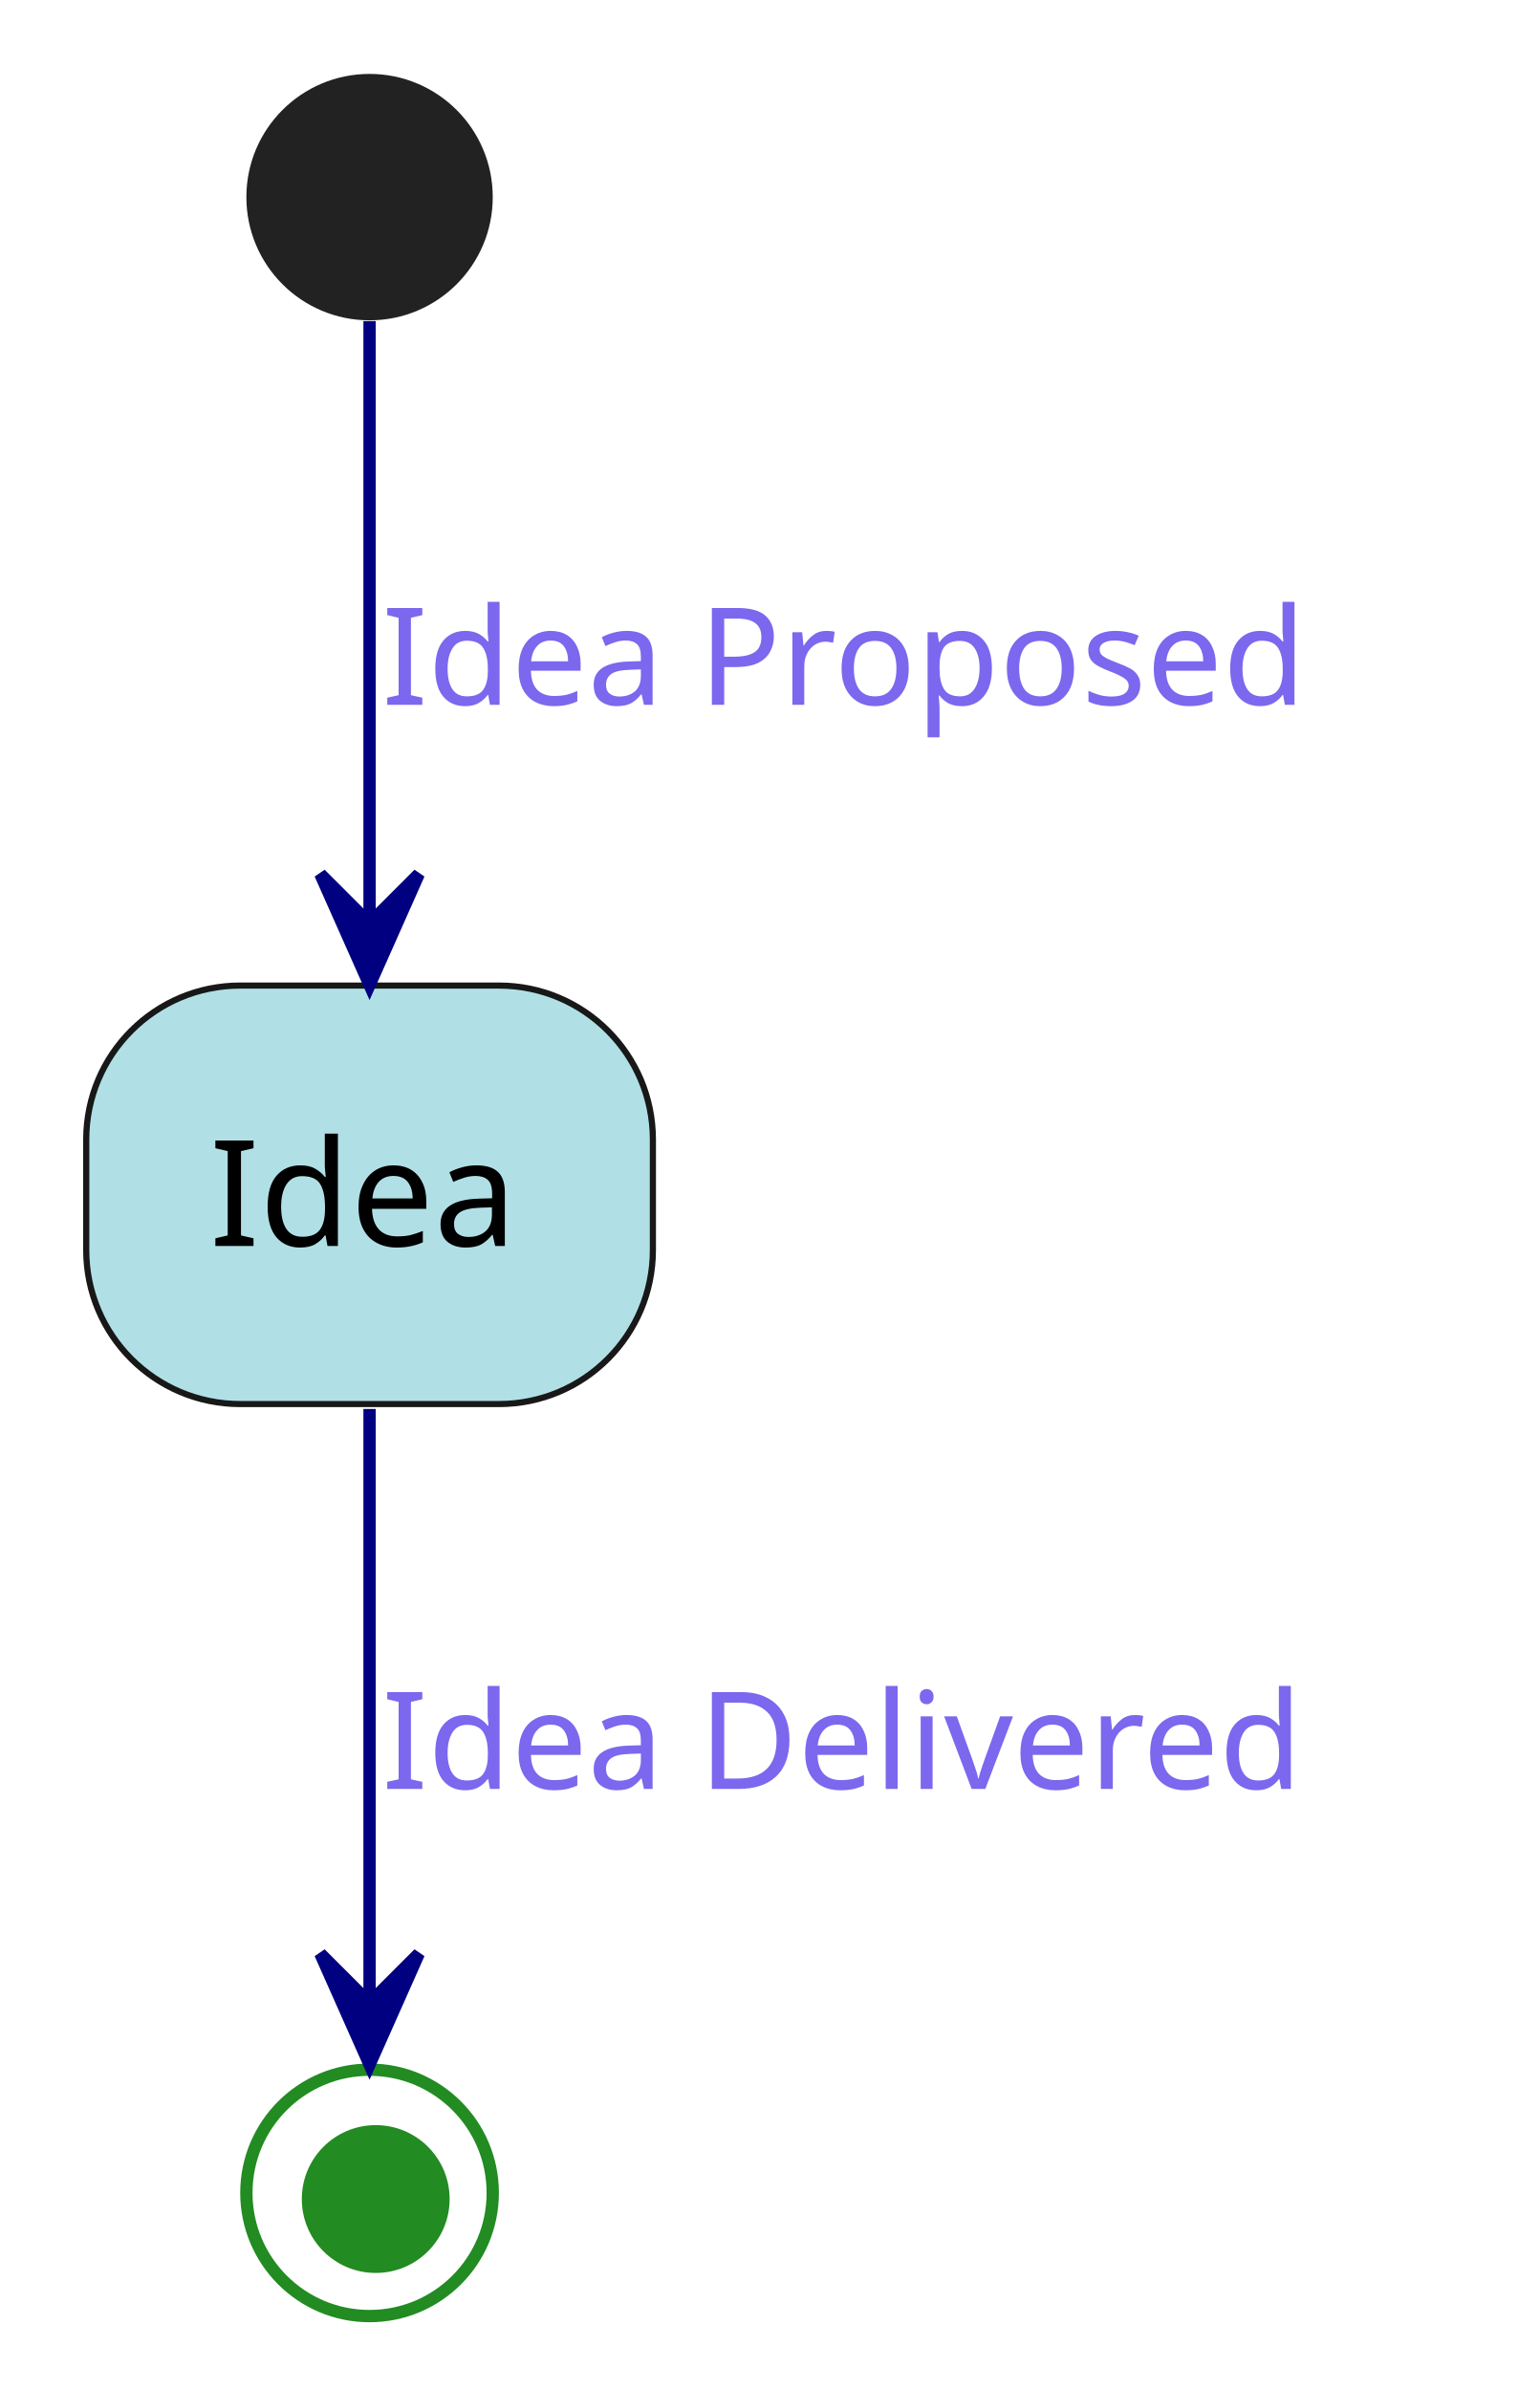
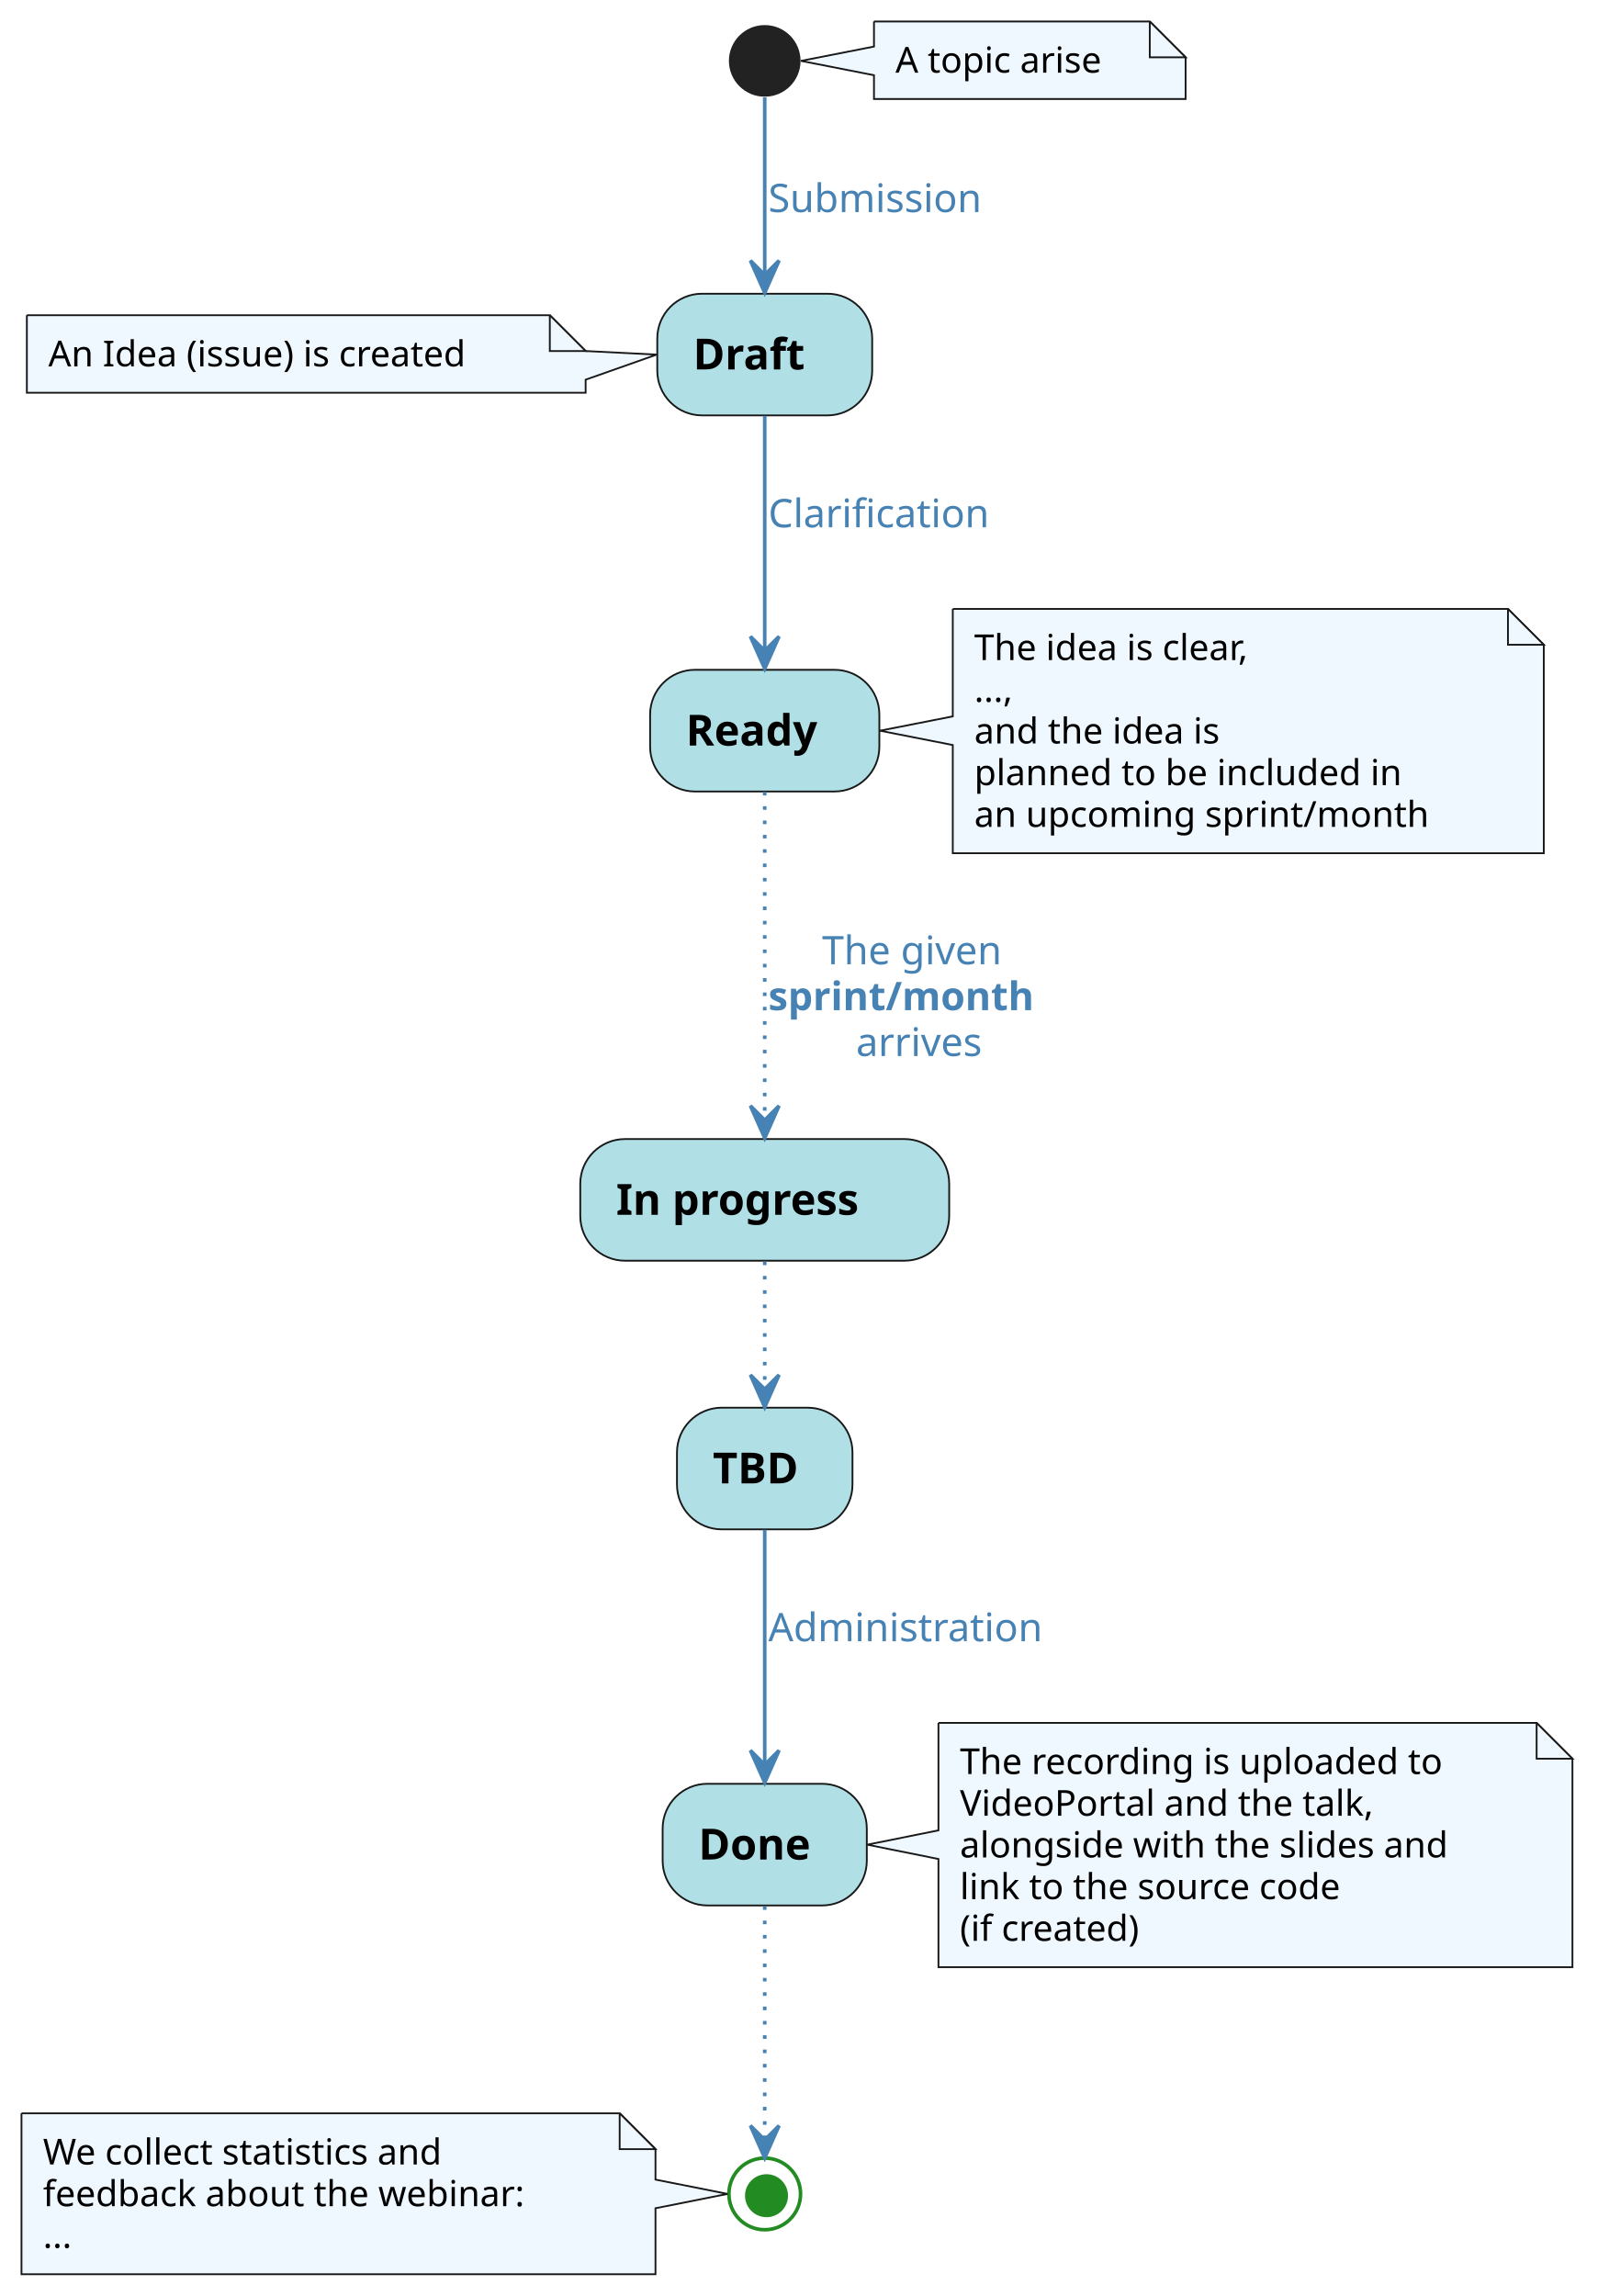
- <svg xmlns="http://www.w3.org/2000/svg" contentStyleType="text/css" height="194px" preserveAspectRatio="none" style="width:125px;height:194px;background:#FFFFFF;" version="1.1" viewBox="0 0 125 194" width="125px" zoomAndPan="magnify">
+ <svg xmlns="http://www.w3.org/2000/svg" contentStyleType="text/css" height="641px" preserveAspectRatio="none" style="width:446px;height:641px;" version="1.1" viewBox="0 0 446 641" width="446px" zoomAndPan="magnify">
  <defs />
  <g>
-     <ellipse cx="30" cy="16" fill="#222222" rx="10" ry="10" style="stroke:none;stroke-width:1.0;" />
-     <rect fill="#B0E0E6" height="33.969" rx="12.5" ry="12.5" style="stroke:#181818;stroke-width:0.5;" width="46" x="7" y="80" />
-     <text fill="#000000" font-family="sans-serif" font-size="12" lengthAdjust="spacing" textLength="26" x="17" y="101.139">Idea</text>
-     <ellipse cx="30" cy="178" fill="none" rx="10" ry="10" style="stroke:#228B22;stroke-width:1.0;" />
-     <ellipse cx="30.5" cy="178.5" fill="#228B22" rx="6" ry="6" style="stroke:none;stroke-width:1.0;" />
-     <g id="link_start_Idea">
-       <path d="M30,26.062 C30,37.86 30,58.849 30,74.765 " fill="none" id="start-to-Idea" style="stroke:#000080;stroke-width:1.0;" />
-       <polygon fill="#000080" points="30,79.948,34,70.948,30,74.948,26,70.948,30,79.948" style="stroke:#000080;stroke-width:1.0;" />
-       <text fill="#7B68EE" font-family="sans-serif" font-size="11" lengthAdjust="spacing" textLength="81" x="31" y="57.21">Idea Proposed</text>
+     <g id="elem_GMN2">
+       <path d="M244,6 L244,13 L223.617,17 L244,21 L244,27.641 A0,0 0 0 0 244,27.641 L331,27.641 A0,0 0 0 0 331,27.641 L331,16 L321,6 L244,6 A0,0 0 0 0 244,6 " fill="#F0F8FF" style="stroke:#181818;stroke-width:0.5;" />
+       <path d="M321,6 L321,16 L331,16 L321,6 " fill="#F0F8FF" style="stroke:#181818;stroke-width:0.5;" />
+       <text fill="#000000" font-family="Ubuntu Light" font-size="10" lengthAdjust="spacing" textLength="66" x="250" y="20.282">A topic arise</text>
    </g>
-     <g id="link_Idea_end">
-       <path d="M30,114.369 C30,128.573 30,148.938 30,162.548 " fill="none" id="Idea-to-end" style="stroke:#000080;stroke-width:1.0;" />
-       <polygon fill="#000080" points="30,167.581,34,158.581,30,162.581,26,158.581,30,167.581" style="stroke:#000080;stroke-width:1.0;" />
-       <text fill="#7B68EE" font-family="sans-serif" font-size="11" lengthAdjust="spacing" textLength="86" x="31" y="145.21">Idea Delivered</text>
+     <ellipse cx="213.5" cy="17" fill="#222222" rx="10" ry="10" style="stroke:none;stroke-width:1.0;" />
+     <rect fill="#B0E0E6" height="33.969" rx="12.5" ry="12.5" style="stroke:#181818;stroke-width:0.5;" width="60" x="183.5" y="82" />
+     <text fill="#000000" font-family="Ubuntu Light" font-size="12" font-weight="bold" lengthAdjust="spacing" textLength="40" x="193.5" y="103.139">Draft</text>
+     <g id="elem_GMN8">
+       <path d="M7.5,88 L7.5,109.641 A0,0 0 0 0 7.5,109.641 L163.5,109.641 A0,0 0 0 0 163.5,109.641 L163.5,106 L183.336,99 L163.5,98 L163.5,98 L153.5,88 L7.5,88 A0,0 0 0 0 7.5,88 " fill="#F0F8FF" style="stroke:#181818;stroke-width:0.5;" />
+       <path d="M153.5,88 L153.5,98 L163.5,98 L153.5,88 " fill="#F0F8FF" style="stroke:#181818;stroke-width:0.5;" />
+       <text fill="#000000" font-family="Ubuntu Light" font-size="10" lengthAdjust="spacing" textLength="135" x="13.5" y="102.282">An Idea (issue) is created</text>
+     </g>
+     <rect fill="#B0E0E6" height="33.969" rx="12.5" ry="12.5" style="stroke:#181818;stroke-width:0.5;" width="64" x="181.5" y="187" />
+     <text fill="#000000" font-family="Ubuntu Light" font-size="12" font-weight="bold" lengthAdjust="spacing" textLength="44" x="191.5" y="208.139">Ready</text>
+     <g id="elem_GMN13">
+       <path d="M266,170 L266,200 L245.668,204 L266,208 L266,238.203 A0,0 0 0 0 266,238.203 L431,238.203 A0,0 0 0 0 431,238.203 L431,180 L421,170 L266,170 A0,0 0 0 0 266,170 " fill="#F0F8FF" style="stroke:#181818;stroke-width:0.5;" />
+       <path d="M421,170 L421,180 L431,180 L421,170 " fill="#F0F8FF" style="stroke:#181818;stroke-width:0.5;" />
+       <text fill="#000000" font-family="Ubuntu Light" font-size="10" lengthAdjust="spacing" textLength="92" x="272" y="184.282">The idea is clear,</text>
+       <text fill="#000000" font-family="Ubuntu Light" font-size="10" lengthAdjust="spacing" textLength="12" x="272" y="195.923">...,</text>
+       <text fill="#000000" font-family="Ubuntu Light" font-size="10" lengthAdjust="spacing" textLength="80" x="272" y="207.564">and the idea is</text>
+       <text fill="#000000" font-family="Ubuntu Light" font-size="10" lengthAdjust="spacing" textLength="139" x="272" y="219.204">planned to be included in</text>
+       <text fill="#000000" font-family="Ubuntu Light" font-size="10" lengthAdjust="spacing" textLength="144" x="272" y="230.845">an upcoming sprint/month</text>
+     </g>
+     <rect fill="#B0E0E6" height="33.969" rx="12.5" ry="12.5" style="stroke:#181818;stroke-width:0.5;" width="103" x="162" y="318" />
+     <text fill="#000000" font-family="Ubuntu Light" font-size="12" font-weight="bold" lengthAdjust="spacing" textLength="83" x="172" y="339.139">In progress</text>
+     <rect fill="#B0E0E6" height="33.969" rx="12.5" ry="12.5" style="stroke:#181818;stroke-width:0.5;" width="49" x="189" y="393" />
+     <text fill="#000000" font-family="Ubuntu Light" font-size="12" font-weight="bold" lengthAdjust="spacing" textLength="29" x="199" y="414.139">TBD</text>
+     <rect fill="#B0E0E6" height="33.969" rx="12.5" ry="12.5" style="stroke:#181818;stroke-width:0.5;" width="57" x="185" y="498" />
+     <text fill="#000000" font-family="Ubuntu Light" font-size="12" font-weight="bold" lengthAdjust="spacing" textLength="37" x="195" y="519.139">Done</text>
+     <g id="elem_GMN22">
+       <path d="M262,481 L262,511 L242.131,515 L262,519 L262,549.203 A0,0 0 0 0 262,549.203 L439,549.203 A0,0 0 0 0 439,549.203 L439,491 L429,481 L262,481 A0,0 0 0 0 262,481 " fill="#F0F8FF" style="stroke:#181818;stroke-width:0.5;" />
+       <path d="M429,481 L429,491 L439,491 L429,481 " fill="#F0F8FF" style="stroke:#181818;stroke-width:0.5;" />
+       <text fill="#000000" font-family="Ubuntu Light" font-size="10" lengthAdjust="spacing" textLength="156" x="268" y="495.282">The recording is uploaded to</text>
+       <text fill="#000000" font-family="Ubuntu Light" font-size="10" lengthAdjust="spacing" textLength="133" x="268" y="506.923">VideoPortal and the talk,</text>
+       <text fill="#000000" font-family="Ubuntu Light" font-size="10" lengthAdjust="spacing" textLength="156" x="268" y="518.563">alongside with the slides and</text>
+       <text fill="#000000" font-family="Ubuntu Light" font-size="10" lengthAdjust="spacing" textLength="123" x="268" y="530.204">link to the source code</text>
+       <text fill="#000000" font-family="Ubuntu Light" font-size="10" lengthAdjust="spacing" textLength="60" x="268" y="541.845">(if created)</text>
+     </g>
+     <ellipse cx="213.5" cy="612.5" fill="none" rx="10" ry="10" style="stroke:#228B22;stroke-width:1.0;" />
+     <ellipse cx="214" cy="613" fill="#228B22" rx="6" ry="6" style="stroke:none;stroke-width:1.0;" />
+     <g id="elem_GMN27">
+       <path d="M6,590 L6,634.922 A0,0 0 0 0 6,634.922 L183,634.922 A0,0 0 0 0 183,634.922 L183,616.5 L203.114,612.5 L183,608.5 L183,600 L173,590 L6,590 A0,0 0 0 0 6,590 " fill="#F0F8FF" style="stroke:#181818;stroke-width:0.5;" />
+       <path d="M173,590 L173,600 L183,600 L173,590 " fill="#F0F8FF" style="stroke:#181818;stroke-width:0.5;" />
+       <text fill="#000000" font-family="Ubuntu Light" font-size="10" lengthAdjust="spacing" textLength="129" x="12" y="604.282">We collect statistics and</text>
+       <text fill="#000000" font-family="Ubuntu Light" font-size="10" lengthAdjust="spacing" textLength="156" x="12" y="615.923">feedback about the webinar:</text>
+       <text fill="#000000" font-family="Ubuntu Light" font-size="10" lengthAdjust="spacing" textLength="9" x="12" y="627.563">...</text>
+     </g>
+     <g id="link_start_Draft">
+       <path d="M213.5,27.177 C213.5,39.124 213.5,60.379 213.5,76.496 " fill="none" id="start-to-Draft" style="stroke:#4682B4;stroke-width:1.0;" />
+       <polygon fill="#4682B4" points="213.5,81.745,217.5,72.745,213.5,76.745,209.5,72.745,213.5,81.745" style="stroke:#4682B4;stroke-width:1.0;" />
+       <text fill="#4682B4" font-family="Ubuntu Light" font-size="11" lengthAdjust="spacing" textLength="65" x="214.5" y="59.21">Submission</text>
+     </g>
+     <g id="link_Draft_Ready">
+       <path d="M213.5,116.094 C213.5,133.678 213.5,161.935 213.5,181.429 " fill="none" id="Draft-to-Ready" style="stroke:#4682B4;stroke-width:1.0;" />
+       <polygon fill="#4682B4" points="213.5,186.679,217.5,177.679,213.5,181.679,209.5,177.679,213.5,186.679" style="stroke:#4682B4;stroke-width:1.0;" />
+       <text fill="#4682B4" font-family="Ubuntu Light" font-size="11" lengthAdjust="spacing" textLength="66" x="214.5" y="147.21">Clarification</text>
+     </g>
+     <g id="link_Ready_In progress">
+       <path d="M213.5,221.077 C213.5,244.155 213.5,286.724 213.5,312.49 " fill="none" id="Ready-to-In progress" style="stroke:#4682B4;stroke-width:1.0;stroke-dasharray:1.0,3.0;" />
+       <polygon fill="#4682B4" points="213.5,317.72,217.5,308.72,213.5,312.72,209.5,308.72,213.5,317.72" style="stroke:#4682B4;stroke-width:1.0;" />
+       <text fill="#4682B4" font-family="Ubuntu Light" font-size="11" lengthAdjust="spacing" textLength="58" x="229.5" y="269.21">The given</text>
+       <text fill="#4682B4" font-family="Ubuntu Light" font-size="11" font-weight="bold" lengthAdjust="spacing" textLength="88" x="214.5" y="282.015">sprint/month</text>
+       <text fill="#4682B4" font-family="Ubuntu Light" font-size="11" lengthAdjust="spacing" textLength="39" x="239" y="294.82">arrives</text>
+     </g>
+     <g id="link_In progress_TBD">
+       <path d="M213.5,352.201 C213.5,362.692 213.5,376.463 213.5,387.818 " fill="none" id="In progress-to-TBD" style="stroke:#4682B4;stroke-width:1.0;stroke-dasharray:1.0,3.0;" />
+       <polygon fill="#4682B4" points="213.5,392.844,217.5,383.844,213.5,387.844,209.5,383.844,213.5,392.844" style="stroke:#4682B4;stroke-width:1.0;" />
+     </g>
+     <g id="link_TBD_Done">
+       <path d="M213.5,427.094 C213.5,444.678 213.5,472.935 213.5,492.429 " fill="none" id="TBD-to-Done" style="stroke:#4682B4;stroke-width:1.0;" />
+       <polygon fill="#4682B4" points="213.5,497.679,217.5,488.679,213.5,492.679,209.5,488.679,213.5,497.679" style="stroke:#4682B4;stroke-width:1.0;" />
+       <text fill="#4682B4" font-family="Ubuntu Light" font-size="11" lengthAdjust="spacing" textLength="81" x="214.5" y="458.21">Administration</text>
+     </g>
+     <g id="link_Done_end">
+       <path d="M213.5,532.2 C213.5,550.369 213.5,579.567 213.5,597.007 " fill="none" id="Done-to-end" style="stroke:#4682B4;stroke-width:1.0;stroke-dasharray:1.0,3.0;" />
+       <polygon fill="#4682B4" points="213.5,602.438,217.5,593.438,213.5,597.438,209.5,593.438,213.5,602.438" style="stroke:#4682B4;stroke-width:1.0;" />
    </g>
  </g>
</svg>
